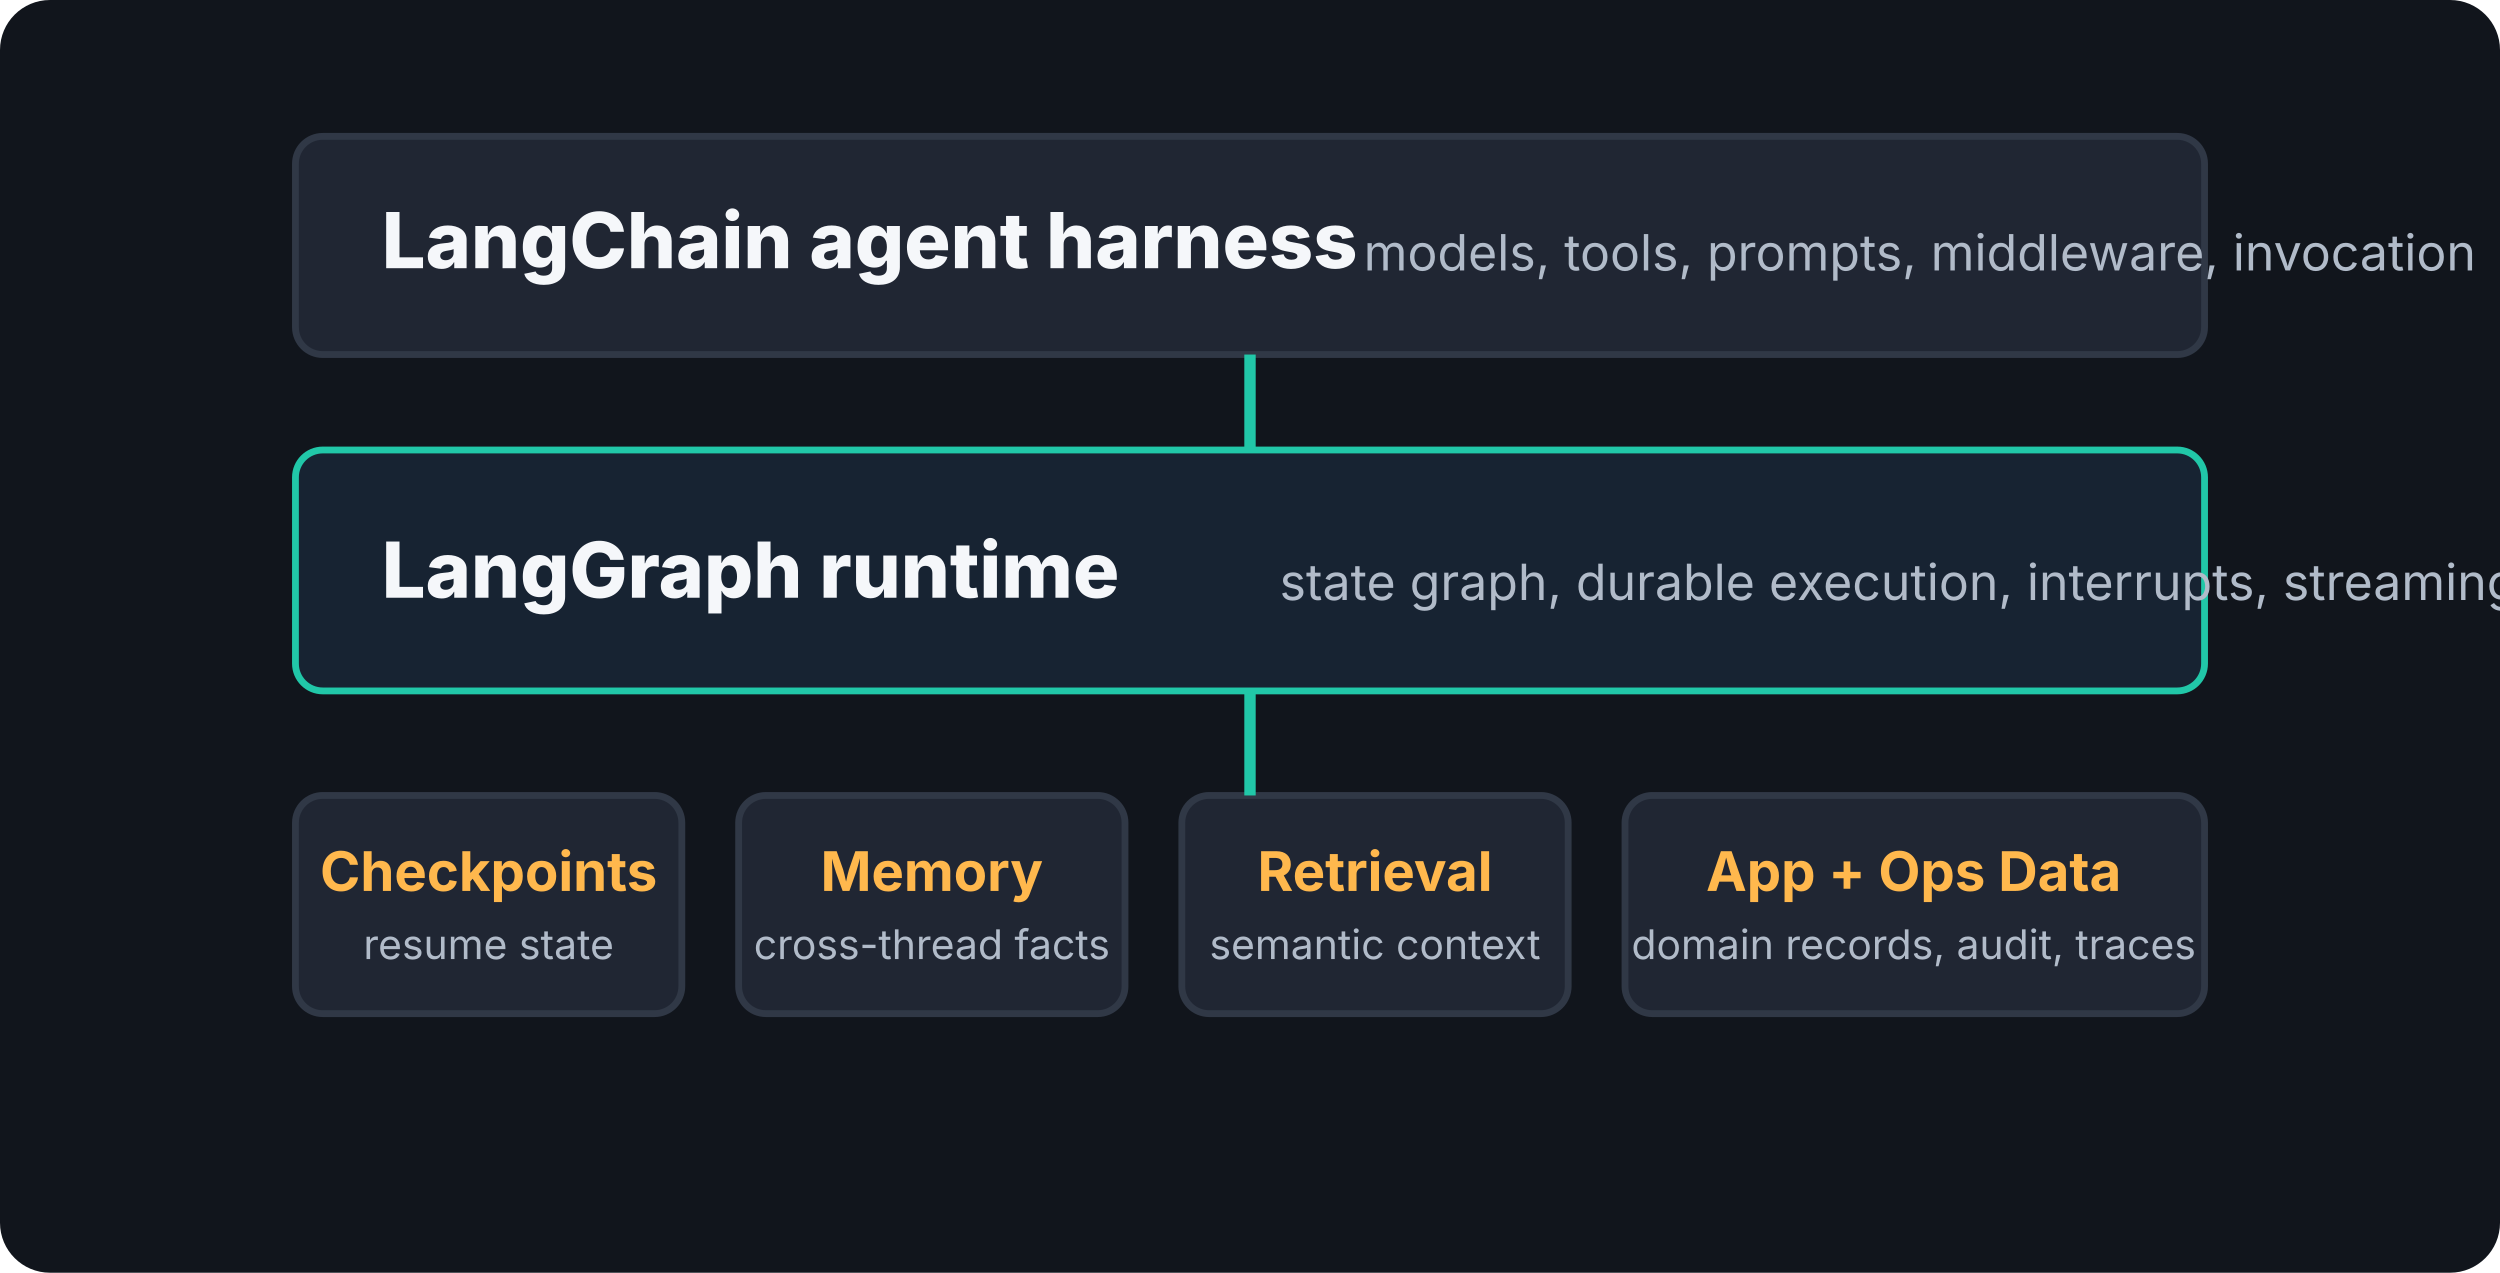
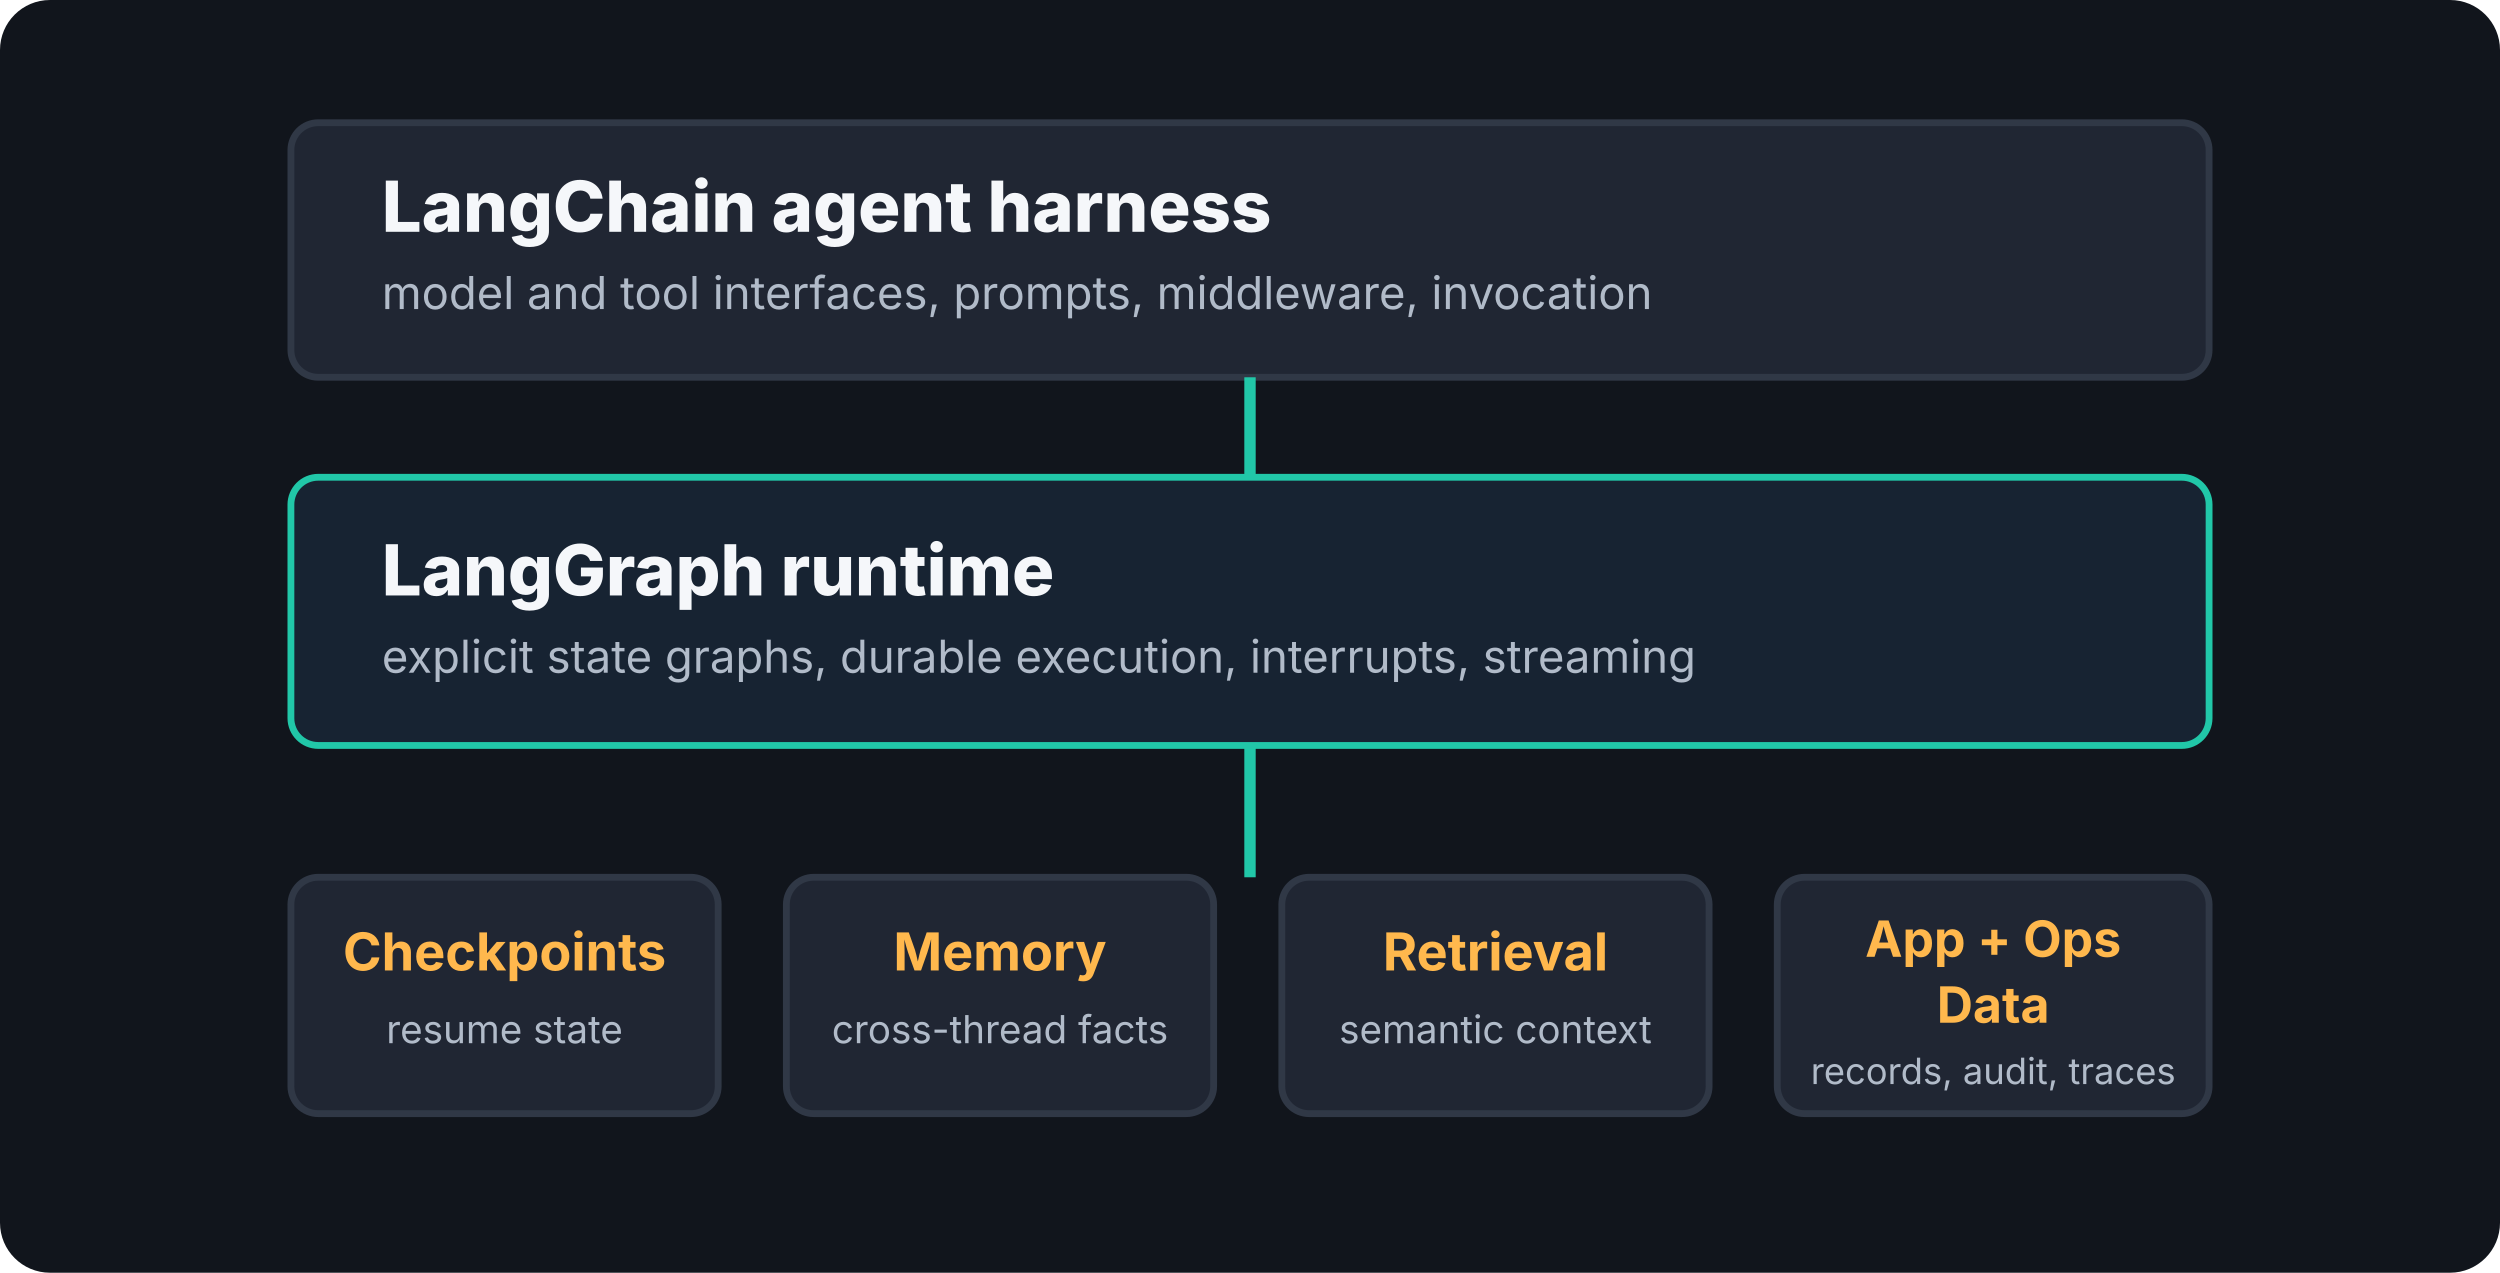
<svg xmlns="http://www.w3.org/2000/svg" viewBox="0 0 1100 560" role="img" aria-labelledby="title desc">
  <rect width="1100" height="560" rx="22" fill="#11151c" />
  <g font-family="Inter, Arial, sans-serif">
-     <rect x="130" y="60" width="840" height="96" rx="12" fill="#202633" stroke="#303846" stroke-width="3" />
-     <text x="168" y="118" fill="#f5f7fa" font-size="34" font-weight="800">LangChain agent harness</text>
-     <text x="600" y="119" fill="#b1bbc9" font-size="22">models, tools, prompts, middleware, invocation</text>
-     <rect x="130" y="198" width="840" height="106" rx="12" fill="#172332" stroke="#21c7a8" stroke-width="3" />
-     <text x="168" y="263" fill="#f5f7fa" font-size="34" font-weight="800">LangGraph runtime</text>
-     <text x="563" y="264" fill="#b1bbc9" font-size="22">state graph, durable execution, interrupts, streaming</text>
-     <rect x="130" y="350" width="170" height="96" rx="12" fill="#202633" stroke="#303846" stroke-width="3" />
-     <rect x="325" y="350" width="170" height="96" rx="12" fill="#202633" stroke="#303846" stroke-width="3" />
-     <rect x="520" y="350" width="170" height="96" rx="12" fill="#202633" stroke="#303846" stroke-width="3" />
-     <rect x="715" y="350" width="255" height="96" rx="12" fill="#202633" stroke="#303846" stroke-width="3" />
-     <text x="215" y="392" fill="#ffb84d" font-size="24" text-anchor="middle" font-weight="700">Checkpoints</text>
-     <text x="215" y="422" fill="#b1bbc9" font-size="18" text-anchor="middle">resume state</text>
-     <text x="410" y="392" fill="#ffb84d" font-size="24" text-anchor="middle" font-weight="700">Memory</text>
-     <text x="410" y="422" fill="#b1bbc9" font-size="18" text-anchor="middle">cross-thread facts</text>
-     <text x="605" y="392" fill="#ffb84d" font-size="24" text-anchor="middle" font-weight="700">Retrieval</text>
-     <text x="605" y="422" fill="#b1bbc9" font-size="18" text-anchor="middle">semantic context</text>
-     <text x="842" y="392" fill="#ffb84d" font-size="24" text-anchor="middle" font-weight="700">App + Ops Data</text>
-     <text x="842" y="422" fill="#b1bbc9" font-size="18" text-anchor="middle">domain records, audit, traces</text>
-     <path d="M550 156 L550 198" stroke="#21c7a8" stroke-width="5" />
-     <path d="M550 304 L550 350" stroke="#21c7a8" stroke-width="5" />
+     <rect x="128" y="54" width="844" height="112" rx="12" fill="#202633" stroke="#303846" stroke-width="3" />
+     <text x="168" y="102" fill="#f5f7fa" font-size="31" font-weight="800">LangChain agent harness</text>
+     <text x="168" y="136" fill="#b1bbc9" font-size="20">model and tool interfaces, prompts, middleware, invocation</text>
+     <rect x="128" y="210" width="844" height="118" rx="12" fill="#172332" stroke="#21c7a8" stroke-width="3" />
+     <text x="168" y="262" fill="#f5f7fa" font-size="31" font-weight="800">LangGraph runtime</text>
+     <text x="168" y="296" fill="#b1bbc9" font-size="20">explicit state graphs, durable execution, interrupts, streaming</text>
+     <rect x="128" y="386" width="188" height="104" rx="12" fill="#202633" stroke="#303846" stroke-width="3" />
+     <rect x="346" y="386" width="188" height="104" rx="12" fill="#202633" stroke="#303846" stroke-width="3" />
+     <rect x="564" y="386" width="188" height="104" rx="12" fill="#202633" stroke="#303846" stroke-width="3" />
+     <rect x="782" y="386" width="190" height="104" rx="12" fill="#202633" stroke="#303846" stroke-width="3" />
+     <text x="222" y="427" fill="#ffb84d" font-size="23" text-anchor="middle" font-weight="700">Checkpoints</text>
+     <text x="222" y="459" fill="#b1bbc9" font-size="17" text-anchor="middle">resume state</text>
+     <text x="440" y="427" fill="#ffb84d" font-size="23" text-anchor="middle" font-weight="700">Memory</text>
+     <text x="440" y="459" fill="#b1bbc9" font-size="17" text-anchor="middle">cross-thread facts</text>
+     <text x="658" y="427" fill="#ffb84d" font-size="23" text-anchor="middle" font-weight="700">Retrieval</text>
+     <text x="658" y="459" fill="#b1bbc9" font-size="17" text-anchor="middle">semantic context</text>
+     <text x="877" y="421" fill="#ffb84d" font-size="22" text-anchor="middle" font-weight="700">App + Ops</text>
+     <text x="877" y="450" fill="#ffb84d" font-size="22" text-anchor="middle" font-weight="700">Data</text>
+     <text x="877" y="477" fill="#b1bbc9" font-size="16" text-anchor="middle">records, audit, traces</text>
+     <path d="M550 166 L550 210" stroke="#21c7a8" stroke-width="5" />
+     <path d="M550 328 L550 386" stroke="#21c7a8" stroke-width="5" />
  </g>
</svg>
